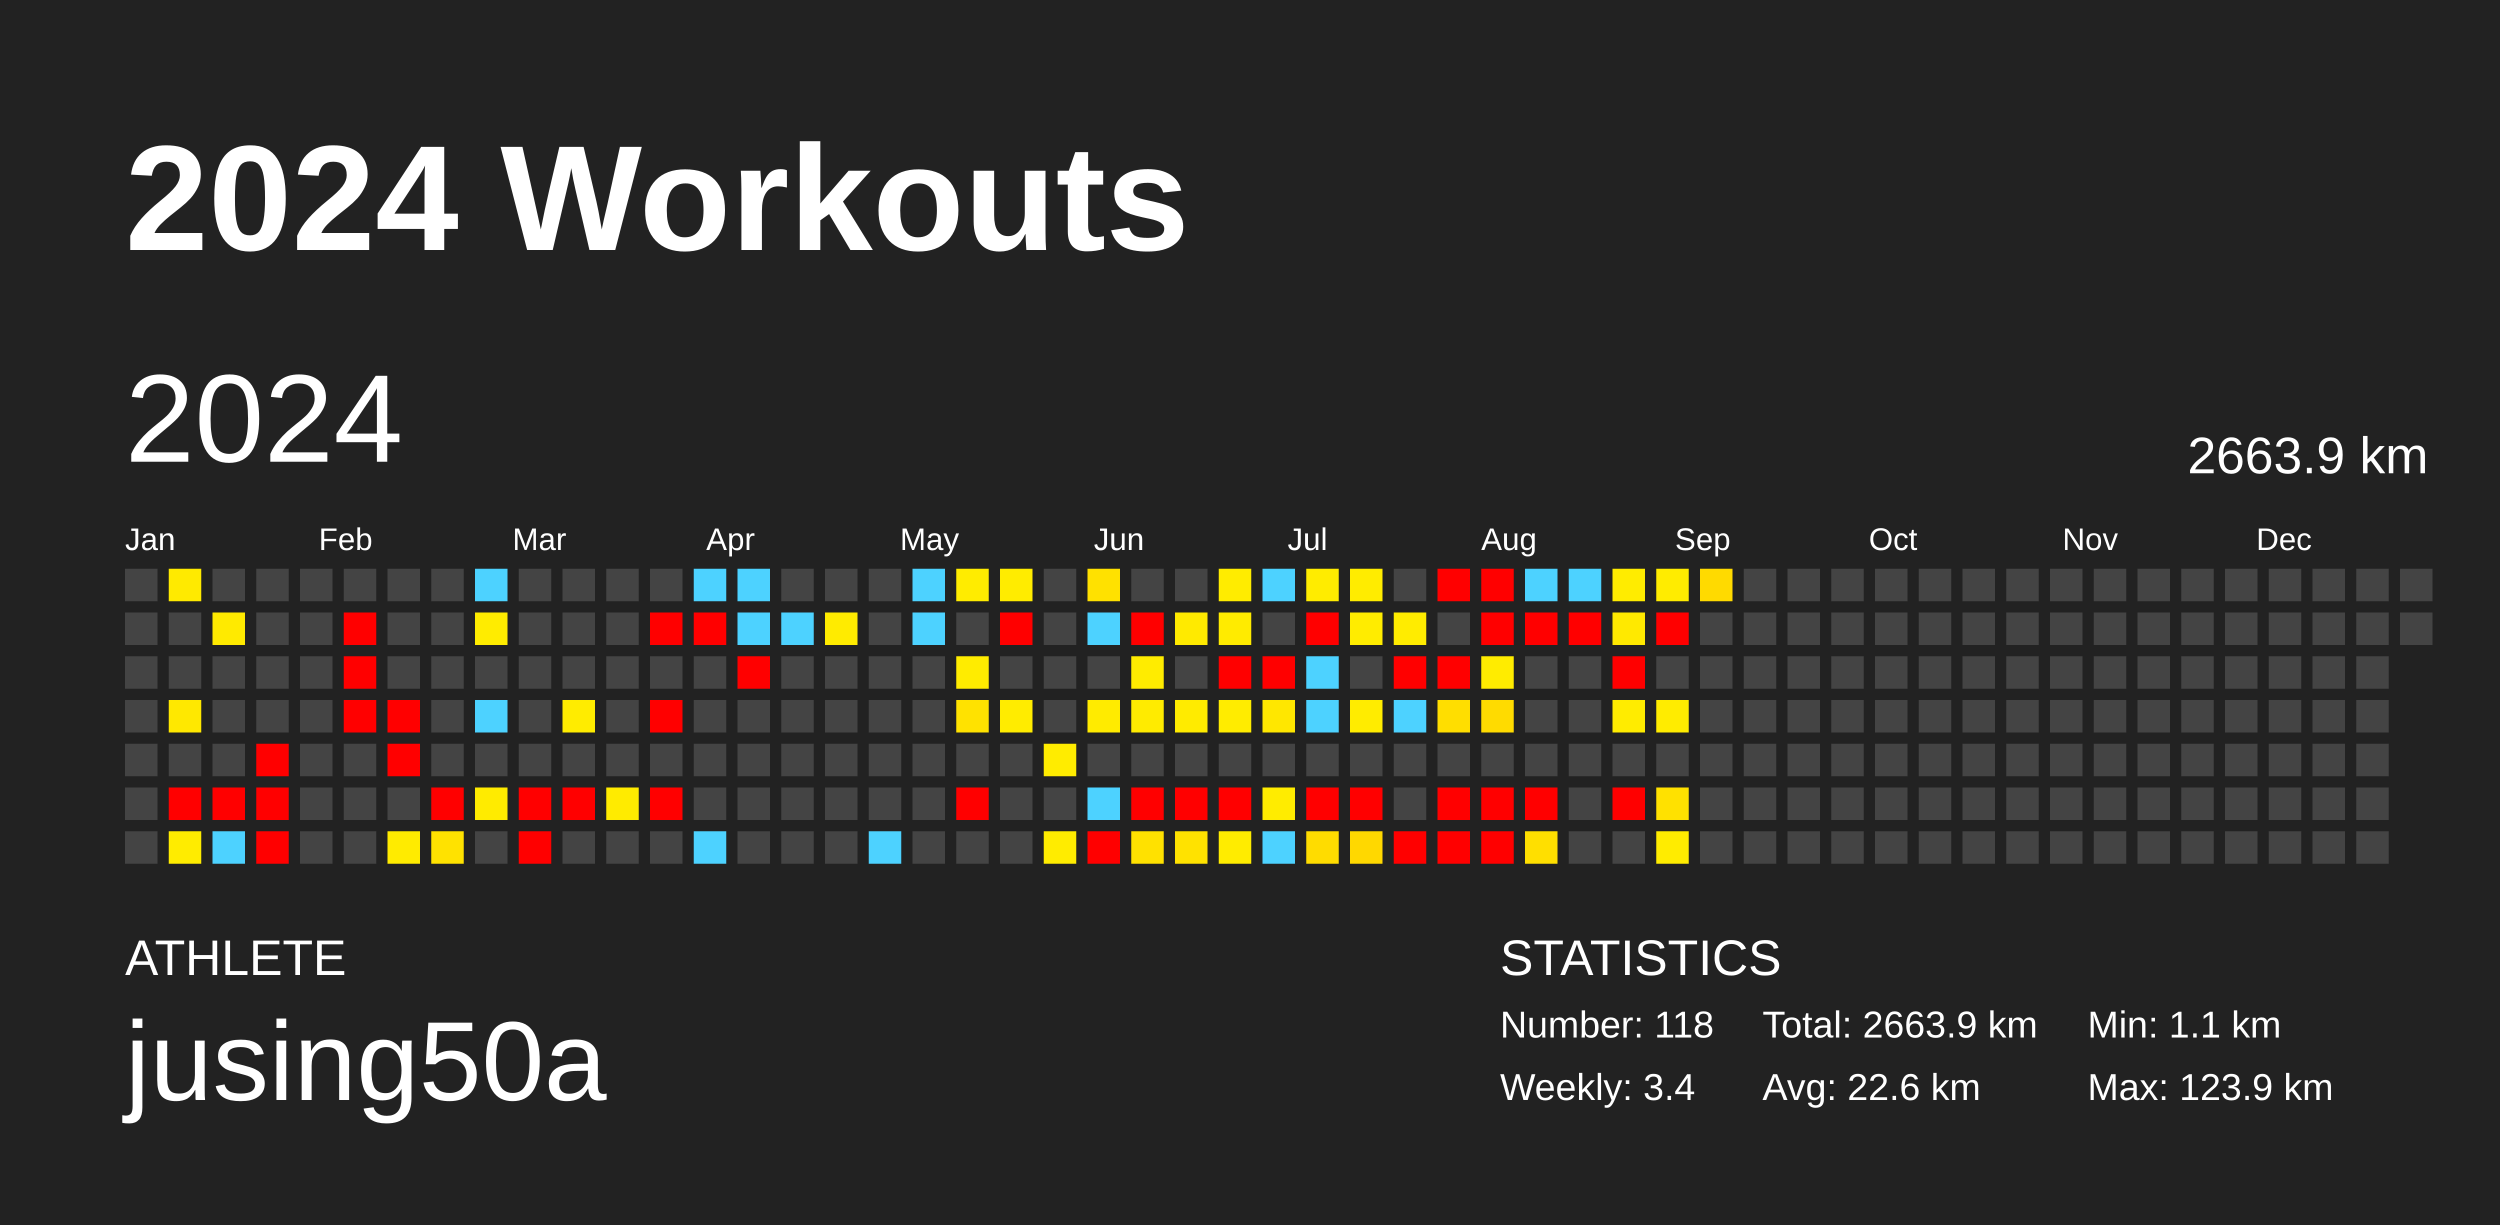
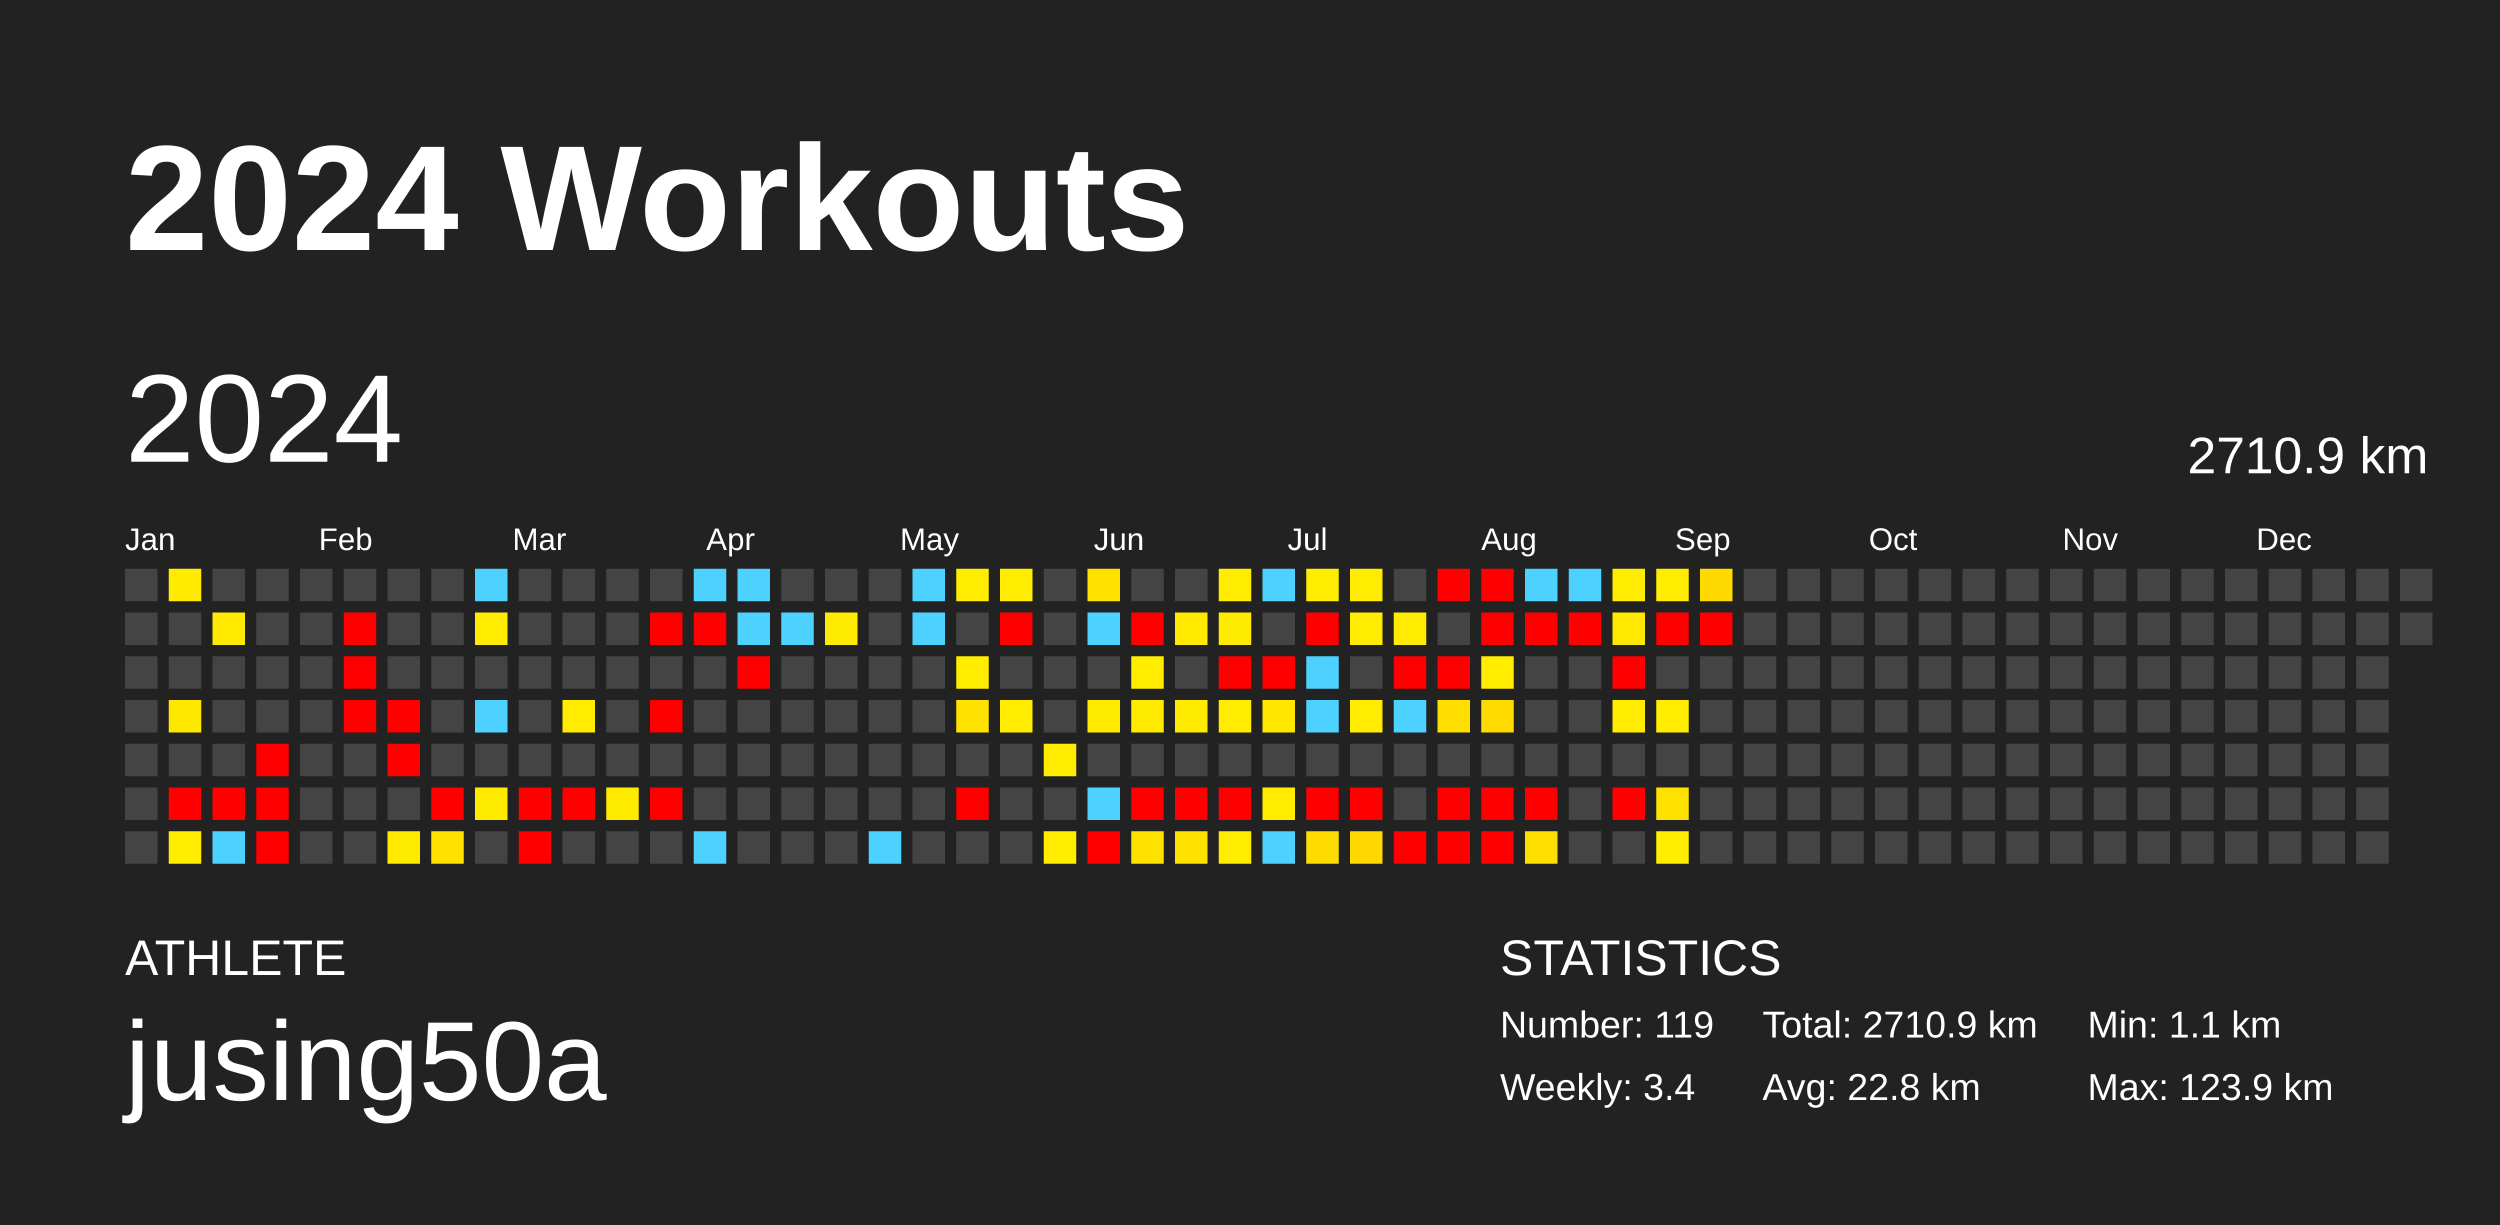
<svg xmlns="http://www.w3.org/2000/svg" baseProfile="full" height="98mm" version="1.1" viewBox="0,0,200,98" width="200mm">
  <defs />
  <rect fill="#222222" height="98" width="200" x="0" y="0" />
  <text fill="#FFFFFF" style="font-size:12px; font-family:Arial; font-weight:bold;" x="10" y="20">2024 Workouts</text>
  <text fill="#FFFFFF" style="font-size:4px; font-family:Arial" x="10" y="78">ATHLETE</text>
  <text fill="#FFFFFF" style="font-size:9px; font-family:Arial" x="10" y="88">jusing50a</text>
  <text fill="#FFFFFF" style="font-size:4px; font-family:Arial" x="120" y="78">STATISTICS</text>
-   <text fill="#FFFFFF" style="font-size:3px; font-family:Arial" x="120" y="83">Number: 118</text>
+   <text fill="#FFFFFF" style="font-size:3px; font-family:Arial" x="120" y="83">Number: 119</text>
  <text fill="#FFFFFF" style="font-size:3px; font-family:Arial" x="120" y="88">Weekly: 3.4</text>
-   <text fill="#FFFFFF" style="font-size:3px; font-family:Arial" x="141" y="83">Total: 2663.9 km</text>
-   <text fill="#FFFFFF" style="font-size:3px; font-family:Arial" x="141" y="88">Avg: 22.6 km</text>
+   <text fill="#FFFFFF" style="font-size:3px; font-family:Arial" x="141" y="83">Total: 2710.9 km</text>
+   <text fill="#FFFFFF" style="font-size:3px; font-family:Arial" x="141" y="88">Avg: 22.8 km</text>
  <text fill="#FFFFFF" style="font-size:3px; font-family:Arial" x="167" y="83">Min: 1.1 km</text>
  <text fill="#FFFFFF" style="font-size:3px; font-family:Arial" x="167" y="88">Max: 123.9 km</text>
  <text dominant-baseline="hanging" fill="#FFFFFF" style="font-size:10.0px; font-family:Arial;" x="10" y="30">2024</text>
-   <text dominant-baseline="hanging" fill="#FFFFFF" style="font-size:4.125px; font-family:Arial;" x="175" y="35">2663.9 km</text>
+   <text dominant-baseline="hanging" fill="#FFFFFF" style="font-size:4.125px; font-family:Arial;" x="175" y="35">2710.9 km</text>
  <text fill="#FFFFFF" style="font-size:2.5px; font-family:Arial" x="10.0" y="44">Jan</text>
  <text fill="#FFFFFF" style="font-size:2.5px; font-family:Arial" x="25.5" y="44">Feb</text>
  <text fill="#FFFFFF" style="font-size:2.5px; font-family:Arial" x="41.0" y="44">Mar</text>
  <text fill="#FFFFFF" style="font-size:2.5px; font-family:Arial" x="56.5" y="44">Apr</text>
  <text fill="#FFFFFF" style="font-size:2.5px; font-family:Arial" x="72.0" y="44">May</text>
  <text fill="#FFFFFF" style="font-size:2.5px; font-family:Arial" x="87.5" y="44">Jun</text>
  <text fill="#FFFFFF" style="font-size:2.5px; font-family:Arial" x="103.0" y="44">Jul</text>
  <text fill="#FFFFFF" style="font-size:2.5px; font-family:Arial" x="118.5" y="44">Aug</text>
  <text fill="#FFFFFF" style="font-size:2.5px; font-family:Arial" x="134.0" y="44">Sep</text>
  <text fill="#FFFFFF" style="font-size:2.5px; font-family:Arial" x="149.5" y="44">Oct</text>
  <text fill="#FFFFFF" style="font-size:2.5px; font-family:Arial" x="165.0" y="44">Nov</text>
  <text fill="#FFFFFF" style="font-size:2.5px; font-family:Arial" x="180.5" y="44">Dec</text>
  <rect fill="#444444" height="2.6" width="2.6" x="10.0" y="45.5" />
  <rect fill="#444444" height="2.6" width="2.6" x="10.0" y="49.0" />
  <rect fill="#444444" height="2.6" width="2.6" x="10.0" y="52.5" />
  <rect fill="#444444" height="2.6" width="2.6" x="10.0" y="56.0" />
  <rect fill="#444444" height="2.6" width="2.6" x="10.0" y="59.5" />
  <rect fill="#444444" height="2.6" width="2.6" x="10.0" y="63.0" />
  <rect fill="#444444" height="2.6" width="2.6" x="10.0" y="66.5" />
  <rect fill="#ffea00" height="2.6" width="2.6" x="13.5" y="45.5" />
  <rect fill="#444444" height="2.6" width="2.6" x="13.5" y="49.0" />
  <rect fill="#444444" height="2.6" width="2.6" x="13.5" y="52.5" />
  <rect fill="#ffe800" height="2.6" width="2.6" x="13.5" y="56.0" />
  <rect fill="#444444" height="2.6" width="2.6" x="13.5" y="59.5" />
  <rect fill="red" height="2.6" width="2.6" x="13.5" y="63.0" />
  <rect fill="#ffec00" height="2.6" width="2.6" x="13.5" y="66.5" />
  <rect fill="#444444" height="2.6" width="2.6" x="17.0" y="45.5" />
  <rect fill="#ffea00" height="2.6" width="2.6" x="17.0" y="49.0" />
  <rect fill="#444444" height="2.6" width="2.6" x="17.0" y="52.5" />
  <rect fill="#444444" height="2.6" width="2.6" x="17.0" y="56.0" />
  <rect fill="#444444" height="2.6" width="2.6" x="17.0" y="59.5" />
  <rect fill="red" height="2.6" width="2.6" x="17.0" y="63.0" />
  <rect fill="#4dd2ff" height="2.6" width="2.6" x="17.0" y="66.5" />
  <rect fill="#444444" height="2.6" width="2.6" x="20.5" y="45.5" />
  <rect fill="#444444" height="2.6" width="2.6" x="20.5" y="49.0" />
  <rect fill="#444444" height="2.6" width="2.6" x="20.5" y="52.5" />
  <rect fill="#444444" height="2.6" width="2.6" x="20.5" y="56.0" />
  <rect fill="red" height="2.6" width="2.6" x="20.5" y="59.5" />
  <rect fill="red" height="2.6" width="2.6" x="20.5" y="63.0" />
  <rect fill="red" height="2.6" width="2.6" x="20.5" y="66.5" />
  <rect fill="#444444" height="2.6" width="2.6" x="24.0" y="45.5" />
  <rect fill="#444444" height="2.6" width="2.6" x="24.0" y="49.0" />
  <rect fill="#444444" height="2.6" width="2.6" x="24.0" y="52.5" />
  <rect fill="#444444" height="2.6" width="2.6" x="24.0" y="56.0" />
  <rect fill="#444444" height="2.6" width="2.6" x="24.0" y="59.5" />
  <rect fill="#444444" height="2.6" width="2.6" x="24.0" y="63.0" />
  <rect fill="#444444" height="2.6" width="2.6" x="24.0" y="66.5" />
  <rect fill="#444444" height="2.6" width="2.6" x="27.5" y="45.5" />
  <rect fill="red" height="2.6" width="2.6" x="27.5" y="49.0" />
  <rect fill="red" height="2.6" width="2.6" x="27.5" y="52.5" />
  <rect fill="red" height="2.6" width="2.6" x="27.5" y="56.0" />
  <rect fill="#444444" height="2.6" width="2.6" x="27.5" y="59.5" />
  <rect fill="#444444" height="2.6" width="2.6" x="27.5" y="63.0" />
  <rect fill="#444444" height="2.6" width="2.6" x="27.5" y="66.5" />
  <rect fill="#444444" height="2.6" width="2.6" x="31.0" y="45.5" />
  <rect fill="#444444" height="2.6" width="2.6" x="31.0" y="49.0" />
  <rect fill="#444444" height="2.6" width="2.6" x="31.0" y="52.5" />
  <rect fill="red" height="2.6" width="2.6" x="31.0" y="56.0" />
  <rect fill="red" height="2.6" width="2.6" x="31.0" y="59.5" />
  <rect fill="#444444" height="2.6" width="2.6" x="31.0" y="63.0" />
  <rect fill="#ffeb00" height="2.6" width="2.6" x="31.0" y="66.5" />
  <rect fill="#444444" height="2.6" width="2.6" x="34.5" y="45.5" />
  <rect fill="#444444" height="2.6" width="2.6" x="34.5" y="49.0" />
  <rect fill="#444444" height="2.6" width="2.6" x="34.5" y="52.5" />
  <rect fill="#444444" height="2.6" width="2.6" x="34.5" y="56.0" />
  <rect fill="#444444" height="2.6" width="2.6" x="34.5" y="59.5" />
  <rect fill="red" height="2.6" width="2.6" x="34.5" y="63.0" />
  <rect fill="#ffe200" height="2.6" width="2.6" x="34.5" y="66.5" />
  <rect fill="#4dd2ff" height="2.6" width="2.6" x="38.0" y="45.5" />
  <rect fill="#ffec00" height="2.6" width="2.6" x="38.0" y="49.0" />
  <rect fill="#444444" height="2.6" width="2.6" x="38.0" y="52.5" />
  <rect fill="#4dd2ff" height="2.6" width="2.6" x="38.0" y="56.0" />
  <rect fill="#444444" height="2.6" width="2.6" x="38.0" y="59.5" />
  <rect fill="#ffeb00" height="2.6" width="2.6" x="38.0" y="63.0" />
  <rect fill="#444444" height="2.6" width="2.6" x="38.0" y="66.5" />
  <rect fill="#444444" height="2.6" width="2.6" x="41.5" y="45.5" />
  <rect fill="#444444" height="2.6" width="2.6" x="41.5" y="49.0" />
  <rect fill="#444444" height="2.6" width="2.6" x="41.5" y="52.5" />
  <rect fill="#444444" height="2.6" width="2.6" x="41.5" y="56.0" />
  <rect fill="#444444" height="2.6" width="2.6" x="41.5" y="59.5" />
  <rect fill="red" height="2.6" width="2.6" x="41.5" y="63.0" />
  <rect fill="red" height="2.6" width="2.6" x="41.5" y="66.5" />
  <rect fill="#444444" height="2.6" width="2.6" x="45.0" y="45.5" />
  <rect fill="#444444" height="2.6" width="2.6" x="45.0" y="49.0" />
  <rect fill="#444444" height="2.6" width="2.6" x="45.0" y="52.5" />
  <rect fill="#ffec00" height="2.6" width="2.6" x="45.0" y="56.0" />
  <rect fill="#444444" height="2.6" width="2.6" x="45.0" y="59.5" />
  <rect fill="red" height="2.6" width="2.6" x="45.0" y="63.0" />
  <rect fill="#444444" height="2.6" width="2.6" x="45.0" y="66.5" />
  <rect fill="#444444" height="2.6" width="2.6" x="48.5" y="45.5" />
  <rect fill="#444444" height="2.6" width="2.6" x="48.5" y="49.0" />
  <rect fill="#444444" height="2.6" width="2.6" x="48.5" y="52.5" />
  <rect fill="#444444" height="2.6" width="2.6" x="48.5" y="56.0" />
  <rect fill="#444444" height="2.6" width="2.6" x="48.5" y="59.5" />
  <rect fill="#ffeb00" height="2.6" width="2.6" x="48.5" y="63.0" />
  <rect fill="#444444" height="2.6" width="2.6" x="48.5" y="66.5" />
  <rect fill="#444444" height="2.6" width="2.6" x="52.0" y="45.5" />
  <rect fill="red" height="2.6" width="2.6" x="52.0" y="49.0" />
  <rect fill="#444444" height="2.6" width="2.6" x="52.0" y="52.5" />
  <rect fill="red" height="2.6" width="2.6" x="52.0" y="56.0" />
  <rect fill="#444444" height="2.6" width="2.6" x="52.0" y="59.5" />
  <rect fill="red" height="2.6" width="2.6" x="52.0" y="63.0" />
  <rect fill="#444444" height="2.6" width="2.6" x="52.0" y="66.5" />
  <rect fill="#4dd2ff" height="2.6" width="2.6" x="55.5" y="45.5" />
  <rect fill="red" height="2.6" width="2.6" x="55.5" y="49.0" />
  <rect fill="#444444" height="2.6" width="2.6" x="55.5" y="52.5" />
  <rect fill="#444444" height="2.6" width="2.6" x="55.5" y="56.0" />
  <rect fill="#444444" height="2.6" width="2.6" x="55.5" y="59.5" />
  <rect fill="#444444" height="2.6" width="2.6" x="55.5" y="63.0" />
  <rect fill="#4dd2ff" height="2.6" width="2.6" x="55.5" y="66.5" />
  <rect fill="#4dd2ff" height="2.6" width="2.6" x="59.0" y="45.5" />
  <rect fill="#4dd2ff" height="2.6" width="2.6" x="59.0" y="49.0" />
  <rect fill="red" height="2.6" width="2.6" x="59.0" y="52.5" />
  <rect fill="#444444" height="2.6" width="2.6" x="59.0" y="56.0" />
  <rect fill="#444444" height="2.6" width="2.6" x="59.0" y="59.5" />
  <rect fill="#444444" height="2.6" width="2.6" x="59.0" y="63.0" />
  <rect fill="#444444" height="2.6" width="2.6" x="59.0" y="66.5" />
  <rect fill="#444444" height="2.6" width="2.6" x="62.5" y="45.5" />
  <rect fill="#4dd2ff" height="2.6" width="2.6" x="62.5" y="49.0" />
  <rect fill="#444444" height="2.6" width="2.6" x="62.5" y="52.5" />
  <rect fill="#444444" height="2.6" width="2.6" x="62.5" y="56.0" />
  <rect fill="#444444" height="2.6" width="2.6" x="62.5" y="59.5" />
  <rect fill="#444444" height="2.6" width="2.6" x="62.5" y="63.0" />
  <rect fill="#444444" height="2.6" width="2.6" x="62.5" y="66.5" />
  <rect fill="#444444" height="2.6" width="2.6" x="66.0" y="45.5" />
  <rect fill="#ffeb00" height="2.6" width="2.6" x="66.0" y="49.0" />
  <rect fill="#444444" height="2.6" width="2.6" x="66.0" y="52.5" />
  <rect fill="#444444" height="2.6" width="2.6" x="66.0" y="56.0" />
  <rect fill="#444444" height="2.6" width="2.6" x="66.0" y="59.5" />
  <rect fill="#444444" height="2.6" width="2.6" x="66.0" y="63.0" />
  <rect fill="#444444" height="2.6" width="2.6" x="66.0" y="66.5" />
  <rect fill="#444444" height="2.6" width="2.6" x="69.5" y="45.5" />
  <rect fill="#444444" height="2.6" width="2.6" x="69.5" y="49.0" />
  <rect fill="#444444" height="2.6" width="2.6" x="69.5" y="52.5" />
  <rect fill="#444444" height="2.6" width="2.6" x="69.5" y="56.0" />
  <rect fill="#444444" height="2.6" width="2.6" x="69.5" y="59.5" />
  <rect fill="#444444" height="2.6" width="2.6" x="69.5" y="63.0" />
  <rect fill="#4dd2ff" height="2.6" width="2.6" x="69.5" y="66.5" />
  <rect fill="#4dd2ff" height="2.6" width="2.6" x="73.0" y="45.5" />
  <rect fill="#4dd2ff" height="2.6" width="2.6" x="73.0" y="49.0" />
  <rect fill="#444444" height="2.6" width="2.6" x="73.0" y="52.5" />
  <rect fill="#444444" height="2.6" width="2.6" x="73.0" y="56.0" />
  <rect fill="#444444" height="2.6" width="2.6" x="73.0" y="59.5" />
  <rect fill="#444444" height="2.6" width="2.6" x="73.0" y="63.0" />
  <rect fill="#444444" height="2.6" width="2.6" x="73.0" y="66.5" />
  <rect fill="#ffec00" height="2.6" width="2.6" x="76.5" y="45.5" />
  <rect fill="#444444" height="2.6" width="2.6" x="76.5" y="49.0" />
  <rect fill="#ffec00" height="2.6" width="2.6" x="76.5" y="52.5" />
  <rect fill="#ffe200" height="2.6" width="2.6" x="76.5" y="56.0" />
  <rect fill="#444444" height="2.6" width="2.6" x="76.5" y="59.5" />
  <rect fill="red" height="2.6" width="2.6" x="76.5" y="63.0" />
  <rect fill="#444444" height="2.6" width="2.6" x="76.5" y="66.5" />
  <rect fill="#ffec00" height="2.6" width="2.6" x="80.0" y="45.5" />
  <rect fill="red" height="2.6" width="2.6" x="80.0" y="49.0" />
  <rect fill="#444444" height="2.6" width="2.6" x="80.0" y="52.5" />
  <rect fill="#ffec00" height="2.6" width="2.6" x="80.0" y="56.0" />
  <rect fill="#444444" height="2.6" width="2.6" x="80.0" y="59.5" />
  <rect fill="#444444" height="2.6" width="2.6" x="80.0" y="63.0" />
  <rect fill="#444444" height="2.6" width="2.6" x="80.0" y="66.5" />
  <rect fill="#444444" height="2.6" width="2.6" x="83.5" y="45.5" />
  <rect fill="#444444" height="2.6" width="2.6" x="83.5" y="49.0" />
  <rect fill="#444444" height="2.6" width="2.6" x="83.5" y="52.5" />
  <rect fill="#444444" height="2.6" width="2.6" x="83.5" y="56.0" />
  <rect fill="#ffec00" height="2.6" width="2.6" x="83.5" y="59.5" />
  <rect fill="#444444" height="2.6" width="2.6" x="83.5" y="63.0" />
  <rect fill="#ffec00" height="2.6" width="2.6" x="83.5" y="66.5" />
  <rect fill="#ffe100" height="2.6" width="2.6" x="87.0" y="45.5" />
  <rect fill="#4dd2ff" height="2.6" width="2.6" x="87.0" y="49.0" />
  <rect fill="#444444" height="2.6" width="2.6" x="87.0" y="52.5" />
  <rect fill="#ffeb00" height="2.6" width="2.6" x="87.0" y="56.0" />
  <rect fill="#444444" height="2.6" width="2.6" x="87.0" y="59.5" />
  <rect fill="#4dd2ff" height="2.6" width="2.6" x="87.0" y="63.0" />
  <rect fill="red" height="2.6" width="2.6" x="87.0" y="66.5" />
  <rect fill="#444444" height="2.6" width="2.6" x="90.5" y="45.5" />
  <rect fill="red" height="2.6" width="2.6" x="90.5" y="49.0" />
  <rect fill="#ffec00" height="2.6" width="2.6" x="90.5" y="52.5" />
  <rect fill="#ffeb00" height="2.6" width="2.6" x="90.5" y="56.0" />
  <rect fill="#444444" height="2.6" width="2.6" x="90.5" y="59.5" />
  <rect fill="red" height="2.6" width="2.6" x="90.5" y="63.0" />
  <rect fill="#ffe100" height="2.6" width="2.6" x="90.5" y="66.5" />
  <rect fill="#444444" height="2.6" width="2.6" x="94.0" y="45.5" />
  <rect fill="#ffea00" height="2.6" width="2.6" x="94.0" y="49.0" />
  <rect fill="#444444" height="2.6" width="2.6" x="94.0" y="52.5" />
  <rect fill="#ffeb00" height="2.6" width="2.6" x="94.0" y="56.0" />
  <rect fill="#444444" height="2.6" width="2.6" x="94.0" y="59.5" />
  <rect fill="red" height="2.6" width="2.6" x="94.0" y="63.0" />
  <rect fill="#ffe200" height="2.6" width="2.6" x="94.0" y="66.5" />
  <rect fill="#ffec00" height="2.6" width="2.6" x="97.5" y="45.5" />
  <rect fill="#ffeb00" height="2.6" width="2.6" x="97.5" y="49.0" />
  <rect fill="red" height="2.6" width="2.6" x="97.5" y="52.5" />
  <rect fill="#ffec00" height="2.6" width="2.6" x="97.5" y="56.0" />
  <rect fill="#444444" height="2.6" width="2.6" x="97.5" y="59.5" />
  <rect fill="red" height="2.6" width="2.6" x="97.5" y="63.0" />
  <rect fill="#ffec00" height="2.6" width="2.6" x="97.5" y="66.5" />
  <rect fill="#4dd2ff" height="2.6" width="2.6" x="101.0" y="45.5" />
  <rect fill="#444444" height="2.6" width="2.6" x="101.0" y="49.0" />
  <rect fill="red" height="2.6" width="2.6" x="101.0" y="52.5" />
  <rect fill="#ffe700" height="2.6" width="2.6" x="101.0" y="56.0" />
  <rect fill="#444444" height="2.6" width="2.6" x="101.0" y="59.5" />
  <rect fill="#ffec00" height="2.6" width="2.6" x="101.0" y="63.0" />
  <rect fill="#4dd2ff" height="2.6" width="2.6" x="101.0" y="66.5" />
  <rect fill="#ffec00" height="2.6" width="2.6" x="104.5" y="45.5" />
  <rect fill="red" height="2.6" width="2.6" x="104.5" y="49.0" />
  <rect fill="#4dd2ff" height="2.6" width="2.6" x="104.5" y="52.5" />
  <rect fill="#4dd2ff" height="2.6" width="2.6" x="104.5" y="56.0" />
  <rect fill="#444444" height="2.6" width="2.6" x="104.5" y="59.5" />
  <rect fill="red" height="2.6" width="2.6" x="104.5" y="63.0" />
  <rect fill="#ffdc00" height="2.6" width="2.6" x="104.5" y="66.5" />
  <rect fill="#ffec00" height="2.6" width="2.6" x="108.0" y="45.5" />
  <rect fill="#ffec00" height="2.6" width="2.6" x="108.0" y="49.0" />
  <rect fill="#444444" height="2.6" width="2.6" x="108.0" y="52.5" />
  <rect fill="#ffec00" height="2.6" width="2.6" x="108.0" y="56.0" />
  <rect fill="#444444" height="2.6" width="2.6" x="108.0" y="59.5" />
  <rect fill="red" height="2.6" width="2.6" x="108.0" y="63.0" />
  <rect fill="#ffd800" height="2.6" width="2.6" x="108.0" y="66.5" />
  <rect fill="#444444" height="2.6" width="2.6" x="111.5" y="45.5" />
  <rect fill="#ffec00" height="2.6" width="2.6" x="111.5" y="49.0" />
  <rect fill="red" height="2.6" width="2.6" x="111.5" y="52.5" />
  <rect fill="#4dd2ff" height="2.6" width="2.6" x="111.5" y="56.0" />
  <rect fill="#444444" height="2.6" width="2.6" x="111.5" y="59.5" />
  <rect fill="#444444" height="2.6" width="2.6" x="111.5" y="63.0" />
  <rect fill="red" height="2.6" width="2.6" x="111.5" y="66.5" />
  <rect fill="red" height="2.6" width="2.6" x="115.0" y="45.5" />
  <rect fill="#444444" height="2.6" width="2.6" x="115.0" y="49.0" />
  <rect fill="red" height="2.6" width="2.6" x="115.0" y="52.5" />
  <rect fill="#ffde00" height="2.6" width="2.6" x="115.0" y="56.0" />
  <rect fill="#444444" height="2.6" width="2.6" x="115.0" y="59.5" />
  <rect fill="red" height="2.6" width="2.6" x="115.0" y="63.0" />
  <rect fill="red" height="2.6" width="2.6" x="115.0" y="66.5" />
  <rect fill="red" height="2.6" width="2.6" x="118.5" y="45.5" />
  <rect fill="red" height="2.6" width="2.6" x="118.5" y="49.0" />
  <rect fill="#ffec00" height="2.6" width="2.6" x="118.5" y="52.5" />
  <rect fill="#ffdb00" height="2.6" width="2.6" x="118.5" y="56.0" />
  <rect fill="#444444" height="2.6" width="2.6" x="118.5" y="59.5" />
  <rect fill="red" height="2.6" width="2.6" x="118.5" y="63.0" />
  <rect fill="red" height="2.6" width="2.6" x="118.5" y="66.5" />
  <rect fill="#4dd2ff" height="2.6" width="2.6" x="122.0" y="45.5" />
  <rect fill="red" height="2.6" width="2.6" x="122.0" y="49.0" />
  <rect fill="#444444" height="2.6" width="2.6" x="122.0" y="52.5" />
  <rect fill="#444444" height="2.6" width="2.6" x="122.0" y="56.0" />
  <rect fill="#444444" height="2.6" width="2.6" x="122.0" y="59.5" />
  <rect fill="red" height="2.6" width="2.6" x="122.0" y="63.0" />
  <rect fill="#ffdf00" height="2.6" width="2.6" x="122.0" y="66.5" />
  <rect fill="#4dd2ff" height="2.6" width="2.6" x="125.5" y="45.5" />
  <rect fill="red" height="2.6" width="2.6" x="125.5" y="49.0" />
  <rect fill="#444444" height="2.6" width="2.6" x="125.5" y="52.5" />
  <rect fill="#444444" height="2.6" width="2.6" x="125.5" y="56.0" />
  <rect fill="#444444" height="2.6" width="2.6" x="125.5" y="59.5" />
  <rect fill="#444444" height="2.6" width="2.6" x="125.5" y="63.0" />
  <rect fill="#444444" height="2.6" width="2.6" x="125.5" y="66.5" />
  <rect fill="#ffec00" height="2.6" width="2.6" x="129.0" y="45.5" />
  <rect fill="#ffe900" height="2.6" width="2.6" x="129.0" y="49.0" />
  <rect fill="red" height="2.6" width="2.6" x="129.0" y="52.5" />
  <rect fill="#ffec00" height="2.6" width="2.6" x="129.0" y="56.0" />
  <rect fill="#444444" height="2.6" width="2.6" x="129.0" y="59.5" />
  <rect fill="red" height="2.6" width="2.6" x="129.0" y="63.0" />
  <rect fill="#444444" height="2.6" width="2.6" x="129.0" y="66.5" />
  <rect fill="#ffec00" height="2.6" width="2.6" x="132.5" y="45.5" />
  <rect fill="red" height="2.6" width="2.6" x="132.5" y="49.0" />
  <rect fill="#444444" height="2.6" width="2.6" x="132.5" y="52.5" />
  <rect fill="#ffec00" height="2.6" width="2.6" x="132.5" y="56.0" />
  <rect fill="#444444" height="2.6" width="2.6" x="132.5" y="59.5" />
  <rect fill="#ffe100" height="2.6" width="2.6" x="132.5" y="63.0" />
  <rect fill="#ffec00" height="2.6" width="2.6" x="132.5" y="66.5" />
  <rect fill="#ffda00" height="2.6" width="2.6" x="136.0" y="45.5" />
-   <rect fill="#444444" height="2.6" width="2.6" x="136.0" y="49.0" />
+   <rect fill="red" height="2.6" width="2.6" x="136.0" y="49.0" />
  <rect fill="#444444" height="2.6" width="2.6" x="136.0" y="52.5" />
  <rect fill="#444444" height="2.6" width="2.6" x="136.0" y="56.0" />
  <rect fill="#444444" height="2.6" width="2.6" x="136.0" y="59.5" />
  <rect fill="#444444" height="2.6" width="2.6" x="136.0" y="63.0" />
  <rect fill="#444444" height="2.6" width="2.6" x="136.0" y="66.5" />
  <rect fill="#444444" height="2.6" width="2.6" x="139.5" y="45.5" />
  <rect fill="#444444" height="2.6" width="2.6" x="139.5" y="49.0" />
  <rect fill="#444444" height="2.6" width="2.6" x="139.5" y="52.5" />
  <rect fill="#444444" height="2.6" width="2.6" x="139.5" y="56.0" />
  <rect fill="#444444" height="2.6" width="2.6" x="139.5" y="59.5" />
  <rect fill="#444444" height="2.6" width="2.6" x="139.5" y="63.0" />
  <rect fill="#444444" height="2.6" width="2.6" x="139.5" y="66.5" />
  <rect fill="#444444" height="2.6" width="2.6" x="143.0" y="45.5" />
  <rect fill="#444444" height="2.6" width="2.6" x="143.0" y="49.0" />
  <rect fill="#444444" height="2.6" width="2.6" x="143.0" y="52.5" />
  <rect fill="#444444" height="2.6" width="2.6" x="143.0" y="56.0" />
  <rect fill="#444444" height="2.6" width="2.6" x="143.0" y="59.5" />
  <rect fill="#444444" height="2.6" width="2.6" x="143.0" y="63.0" />
  <rect fill="#444444" height="2.6" width="2.6" x="143.0" y="66.5" />
  <rect fill="#444444" height="2.6" width="2.6" x="146.5" y="45.5" />
  <rect fill="#444444" height="2.6" width="2.6" x="146.5" y="49.0" />
  <rect fill="#444444" height="2.6" width="2.6" x="146.5" y="52.5" />
  <rect fill="#444444" height="2.6" width="2.6" x="146.5" y="56.0" />
  <rect fill="#444444" height="2.6" width="2.6" x="146.5" y="59.5" />
  <rect fill="#444444" height="2.6" width="2.6" x="146.5" y="63.0" />
  <rect fill="#444444" height="2.6" width="2.6" x="146.5" y="66.5" />
  <rect fill="#444444" height="2.6" width="2.6" x="150.0" y="45.5" />
  <rect fill="#444444" height="2.6" width="2.6" x="150.0" y="49.0" />
  <rect fill="#444444" height="2.6" width="2.6" x="150.0" y="52.5" />
  <rect fill="#444444" height="2.6" width="2.6" x="150.0" y="56.0" />
  <rect fill="#444444" height="2.6" width="2.6" x="150.0" y="59.5" />
  <rect fill="#444444" height="2.6" width="2.6" x="150.0" y="63.0" />
  <rect fill="#444444" height="2.6" width="2.6" x="150.0" y="66.5" />
  <rect fill="#444444" height="2.6" width="2.6" x="153.5" y="45.5" />
  <rect fill="#444444" height="2.6" width="2.6" x="153.5" y="49.0" />
  <rect fill="#444444" height="2.6" width="2.6" x="153.5" y="52.5" />
  <rect fill="#444444" height="2.6" width="2.6" x="153.5" y="56.0" />
  <rect fill="#444444" height="2.6" width="2.6" x="153.5" y="59.5" />
  <rect fill="#444444" height="2.6" width="2.6" x="153.5" y="63.0" />
  <rect fill="#444444" height="2.6" width="2.6" x="153.5" y="66.5" />
  <rect fill="#444444" height="2.6" width="2.6" x="157.0" y="45.5" />
  <rect fill="#444444" height="2.6" width="2.6" x="157.0" y="49.0" />
  <rect fill="#444444" height="2.6" width="2.6" x="157.0" y="52.5" />
  <rect fill="#444444" height="2.6" width="2.6" x="157.0" y="56.0" />
  <rect fill="#444444" height="2.6" width="2.6" x="157.0" y="59.5" />
  <rect fill="#444444" height="2.6" width="2.6" x="157.0" y="63.0" />
  <rect fill="#444444" height="2.6" width="2.6" x="157.0" y="66.5" />
  <rect fill="#444444" height="2.6" width="2.6" x="160.5" y="45.5" />
  <rect fill="#444444" height="2.6" width="2.6" x="160.5" y="49.0" />
  <rect fill="#444444" height="2.6" width="2.6" x="160.5" y="52.5" />
  <rect fill="#444444" height="2.6" width="2.6" x="160.5" y="56.0" />
  <rect fill="#444444" height="2.6" width="2.6" x="160.5" y="59.5" />
  <rect fill="#444444" height="2.6" width="2.6" x="160.5" y="63.0" />
  <rect fill="#444444" height="2.6" width="2.6" x="160.5" y="66.5" />
  <rect fill="#444444" height="2.6" width="2.6" x="164.0" y="45.5" />
  <rect fill="#444444" height="2.6" width="2.6" x="164.0" y="49.0" />
  <rect fill="#444444" height="2.6" width="2.6" x="164.0" y="52.5" />
  <rect fill="#444444" height="2.6" width="2.6" x="164.0" y="56.0" />
  <rect fill="#444444" height="2.6" width="2.6" x="164.0" y="59.5" />
  <rect fill="#444444" height="2.6" width="2.6" x="164.0" y="63.0" />
  <rect fill="#444444" height="2.6" width="2.6" x="164.0" y="66.5" />
  <rect fill="#444444" height="2.6" width="2.6" x="167.5" y="45.5" />
  <rect fill="#444444" height="2.6" width="2.6" x="167.5" y="49.0" />
  <rect fill="#444444" height="2.6" width="2.6" x="167.5" y="52.5" />
  <rect fill="#444444" height="2.6" width="2.6" x="167.5" y="56.0" />
  <rect fill="#444444" height="2.6" width="2.6" x="167.5" y="59.5" />
  <rect fill="#444444" height="2.6" width="2.6" x="167.5" y="63.0" />
  <rect fill="#444444" height="2.6" width="2.6" x="167.5" y="66.5" />
  <rect fill="#444444" height="2.6" width="2.6" x="171.0" y="45.5" />
  <rect fill="#444444" height="2.6" width="2.6" x="171.0" y="49.0" />
  <rect fill="#444444" height="2.6" width="2.6" x="171.0" y="52.5" />
  <rect fill="#444444" height="2.6" width="2.6" x="171.0" y="56.0" />
  <rect fill="#444444" height="2.6" width="2.6" x="171.0" y="59.5" />
  <rect fill="#444444" height="2.6" width="2.6" x="171.0" y="63.0" />
  <rect fill="#444444" height="2.6" width="2.6" x="171.0" y="66.5" />
  <rect fill="#444444" height="2.6" width="2.6" x="174.5" y="45.5" />
  <rect fill="#444444" height="2.6" width="2.6" x="174.5" y="49.0" />
  <rect fill="#444444" height="2.6" width="2.6" x="174.5" y="52.5" />
  <rect fill="#444444" height="2.6" width="2.6" x="174.5" y="56.0" />
  <rect fill="#444444" height="2.6" width="2.6" x="174.5" y="59.5" />
  <rect fill="#444444" height="2.6" width="2.6" x="174.5" y="63.0" />
  <rect fill="#444444" height="2.6" width="2.6" x="174.5" y="66.5" />
  <rect fill="#444444" height="2.6" width="2.6" x="178.0" y="45.5" />
  <rect fill="#444444" height="2.6" width="2.6" x="178.0" y="49.0" />
  <rect fill="#444444" height="2.6" width="2.6" x="178.0" y="52.5" />
  <rect fill="#444444" height="2.6" width="2.6" x="178.0" y="56.0" />
  <rect fill="#444444" height="2.6" width="2.6" x="178.0" y="59.5" />
  <rect fill="#444444" height="2.6" width="2.6" x="178.0" y="63.0" />
  <rect fill="#444444" height="2.6" width="2.6" x="178.0" y="66.5" />
  <rect fill="#444444" height="2.6" width="2.6" x="181.5" y="45.5" />
  <rect fill="#444444" height="2.6" width="2.6" x="181.5" y="49.0" />
  <rect fill="#444444" height="2.6" width="2.6" x="181.5" y="52.5" />
  <rect fill="#444444" height="2.6" width="2.6" x="181.5" y="56.0" />
  <rect fill="#444444" height="2.6" width="2.6" x="181.5" y="59.5" />
  <rect fill="#444444" height="2.6" width="2.6" x="181.5" y="63.0" />
  <rect fill="#444444" height="2.6" width="2.6" x="181.5" y="66.5" />
  <rect fill="#444444" height="2.6" width="2.6" x="185.0" y="45.5" />
  <rect fill="#444444" height="2.6" width="2.6" x="185.0" y="49.0" />
  <rect fill="#444444" height="2.6" width="2.6" x="185.0" y="52.5" />
  <rect fill="#444444" height="2.6" width="2.6" x="185.0" y="56.0" />
  <rect fill="#444444" height="2.6" width="2.6" x="185.0" y="59.5" />
  <rect fill="#444444" height="2.6" width="2.6" x="185.0" y="63.0" />
  <rect fill="#444444" height="2.6" width="2.6" x="185.0" y="66.5" />
  <rect fill="#444444" height="2.6" width="2.6" x="188.5" y="45.5" />
  <rect fill="#444444" height="2.6" width="2.6" x="188.5" y="49.0" />
  <rect fill="#444444" height="2.6" width="2.6" x="188.5" y="52.5" />
  <rect fill="#444444" height="2.6" width="2.6" x="188.5" y="56.0" />
  <rect fill="#444444" height="2.6" width="2.6" x="188.5" y="59.5" />
  <rect fill="#444444" height="2.6" width="2.6" x="188.5" y="63.0" />
  <rect fill="#444444" height="2.6" width="2.6" x="188.5" y="66.5" />
  <rect fill="#444444" height="2.6" width="2.6" x="192.0" y="45.5" />
  <rect fill="#444444" height="2.6" width="2.6" x="192.0" y="49.0" />
</svg>
